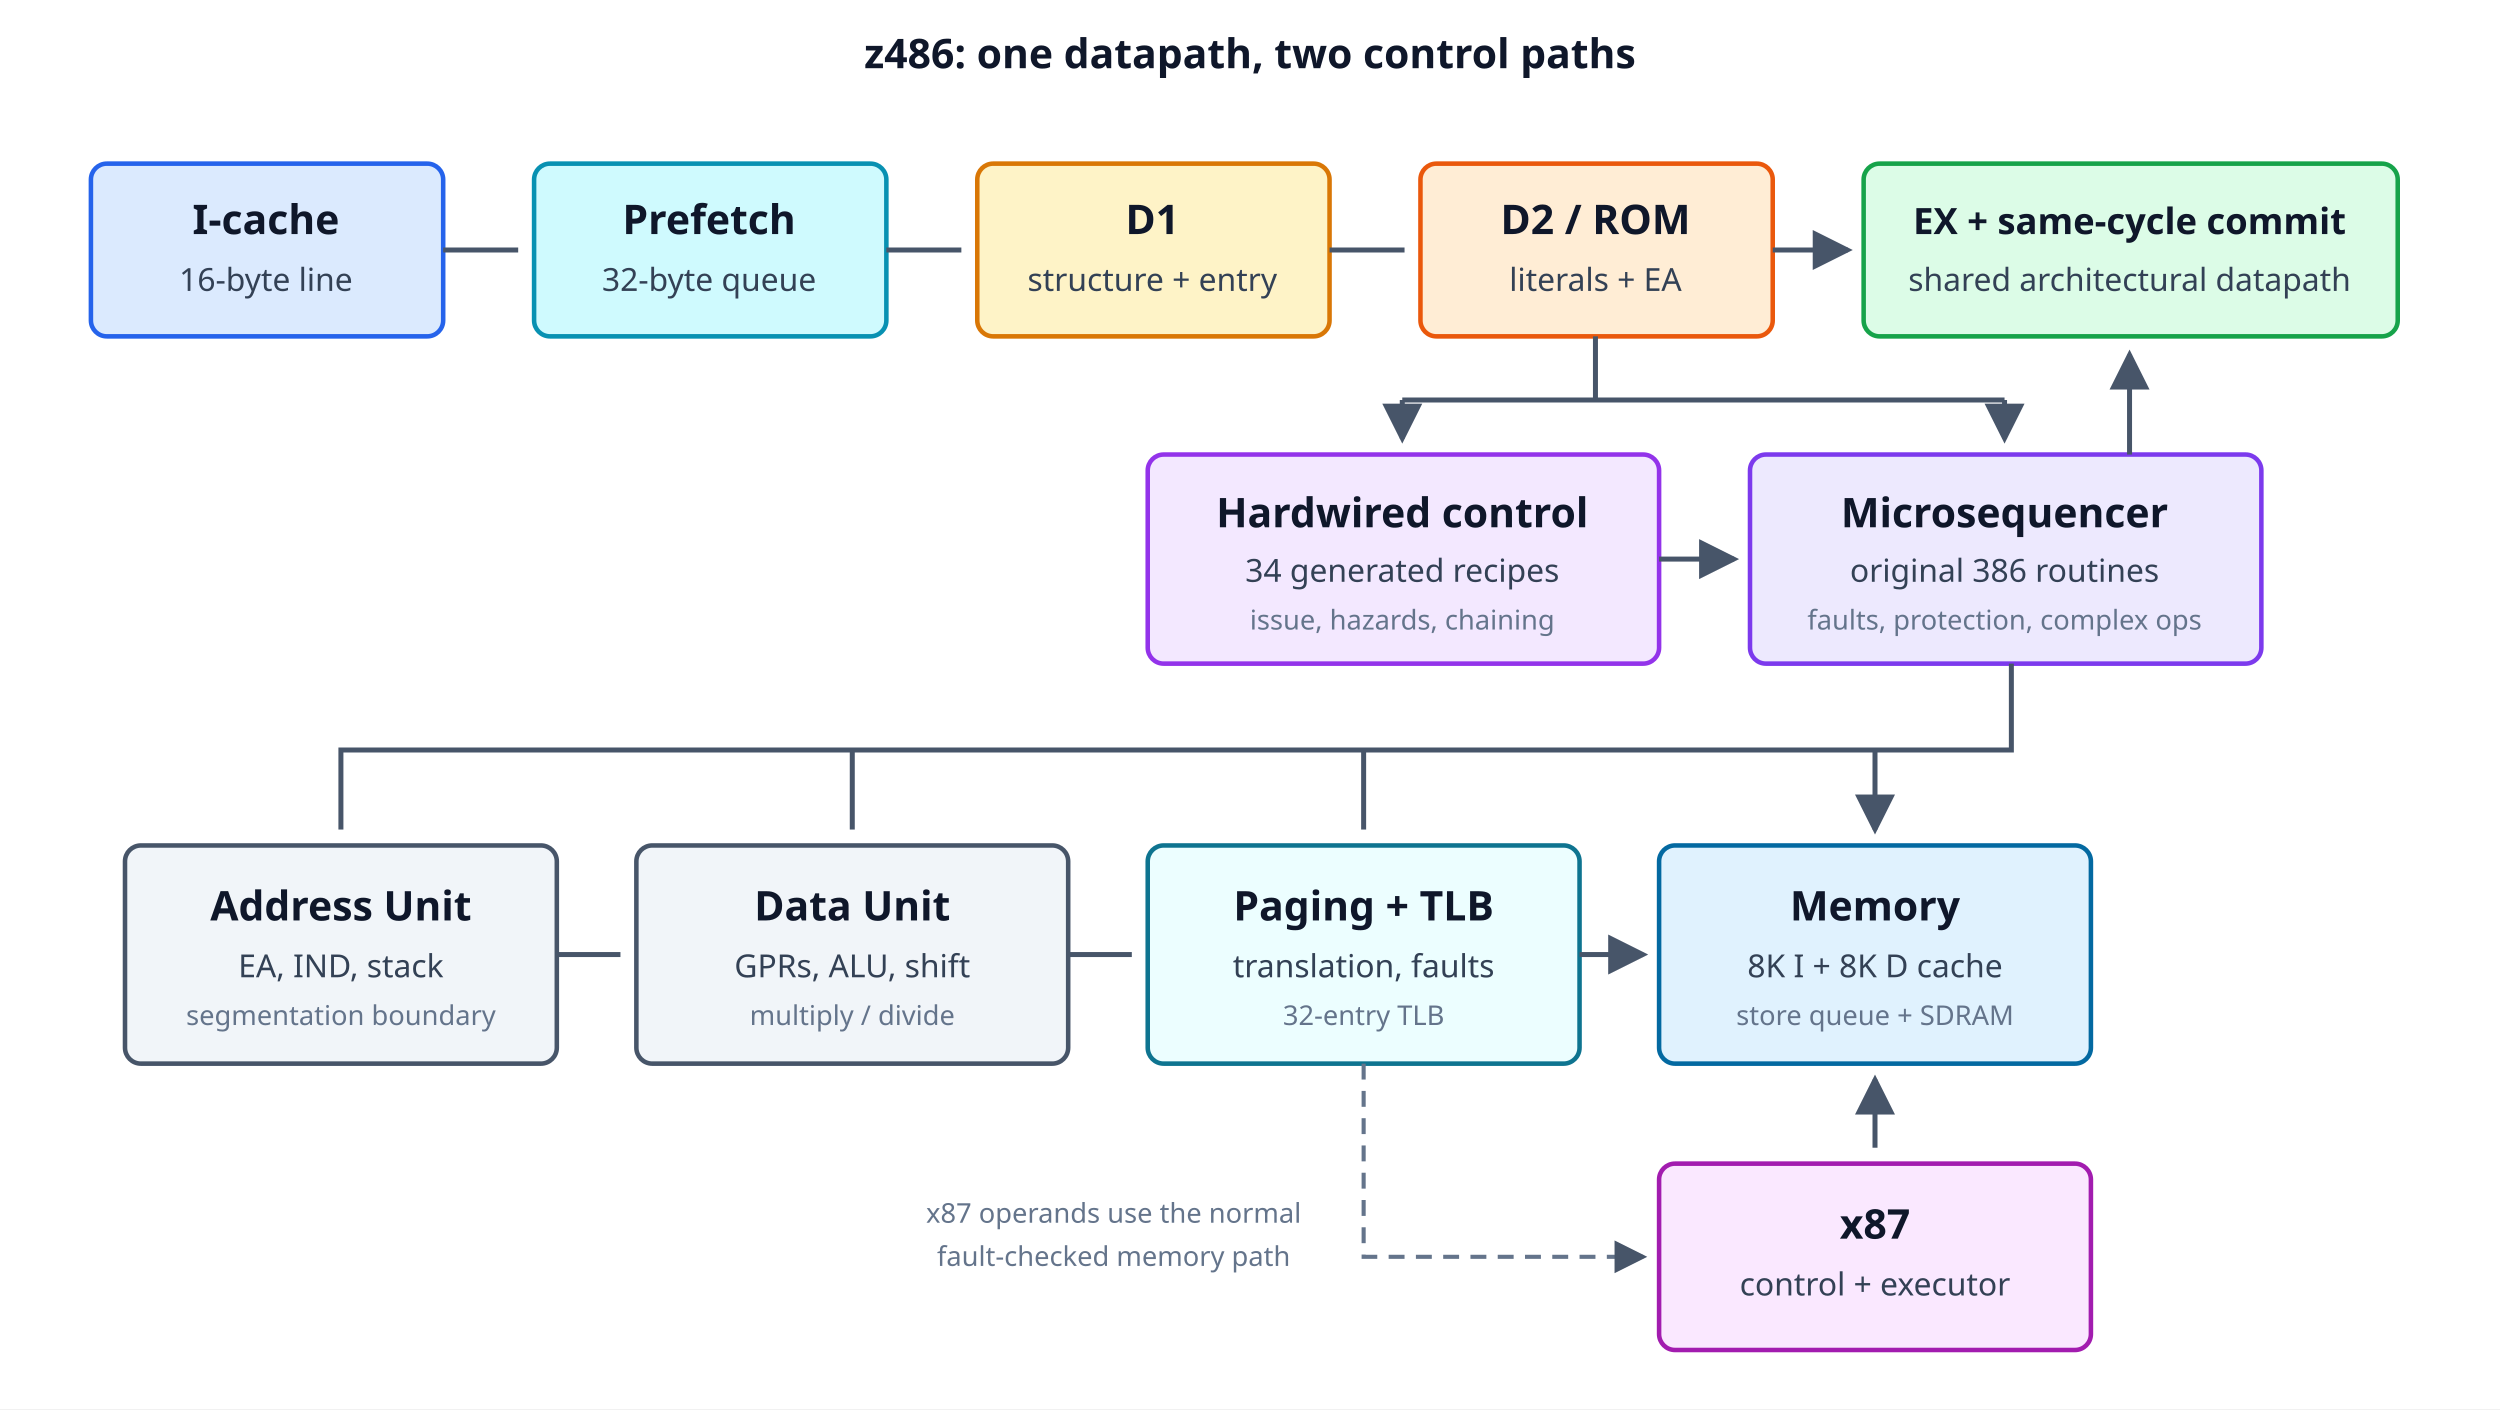
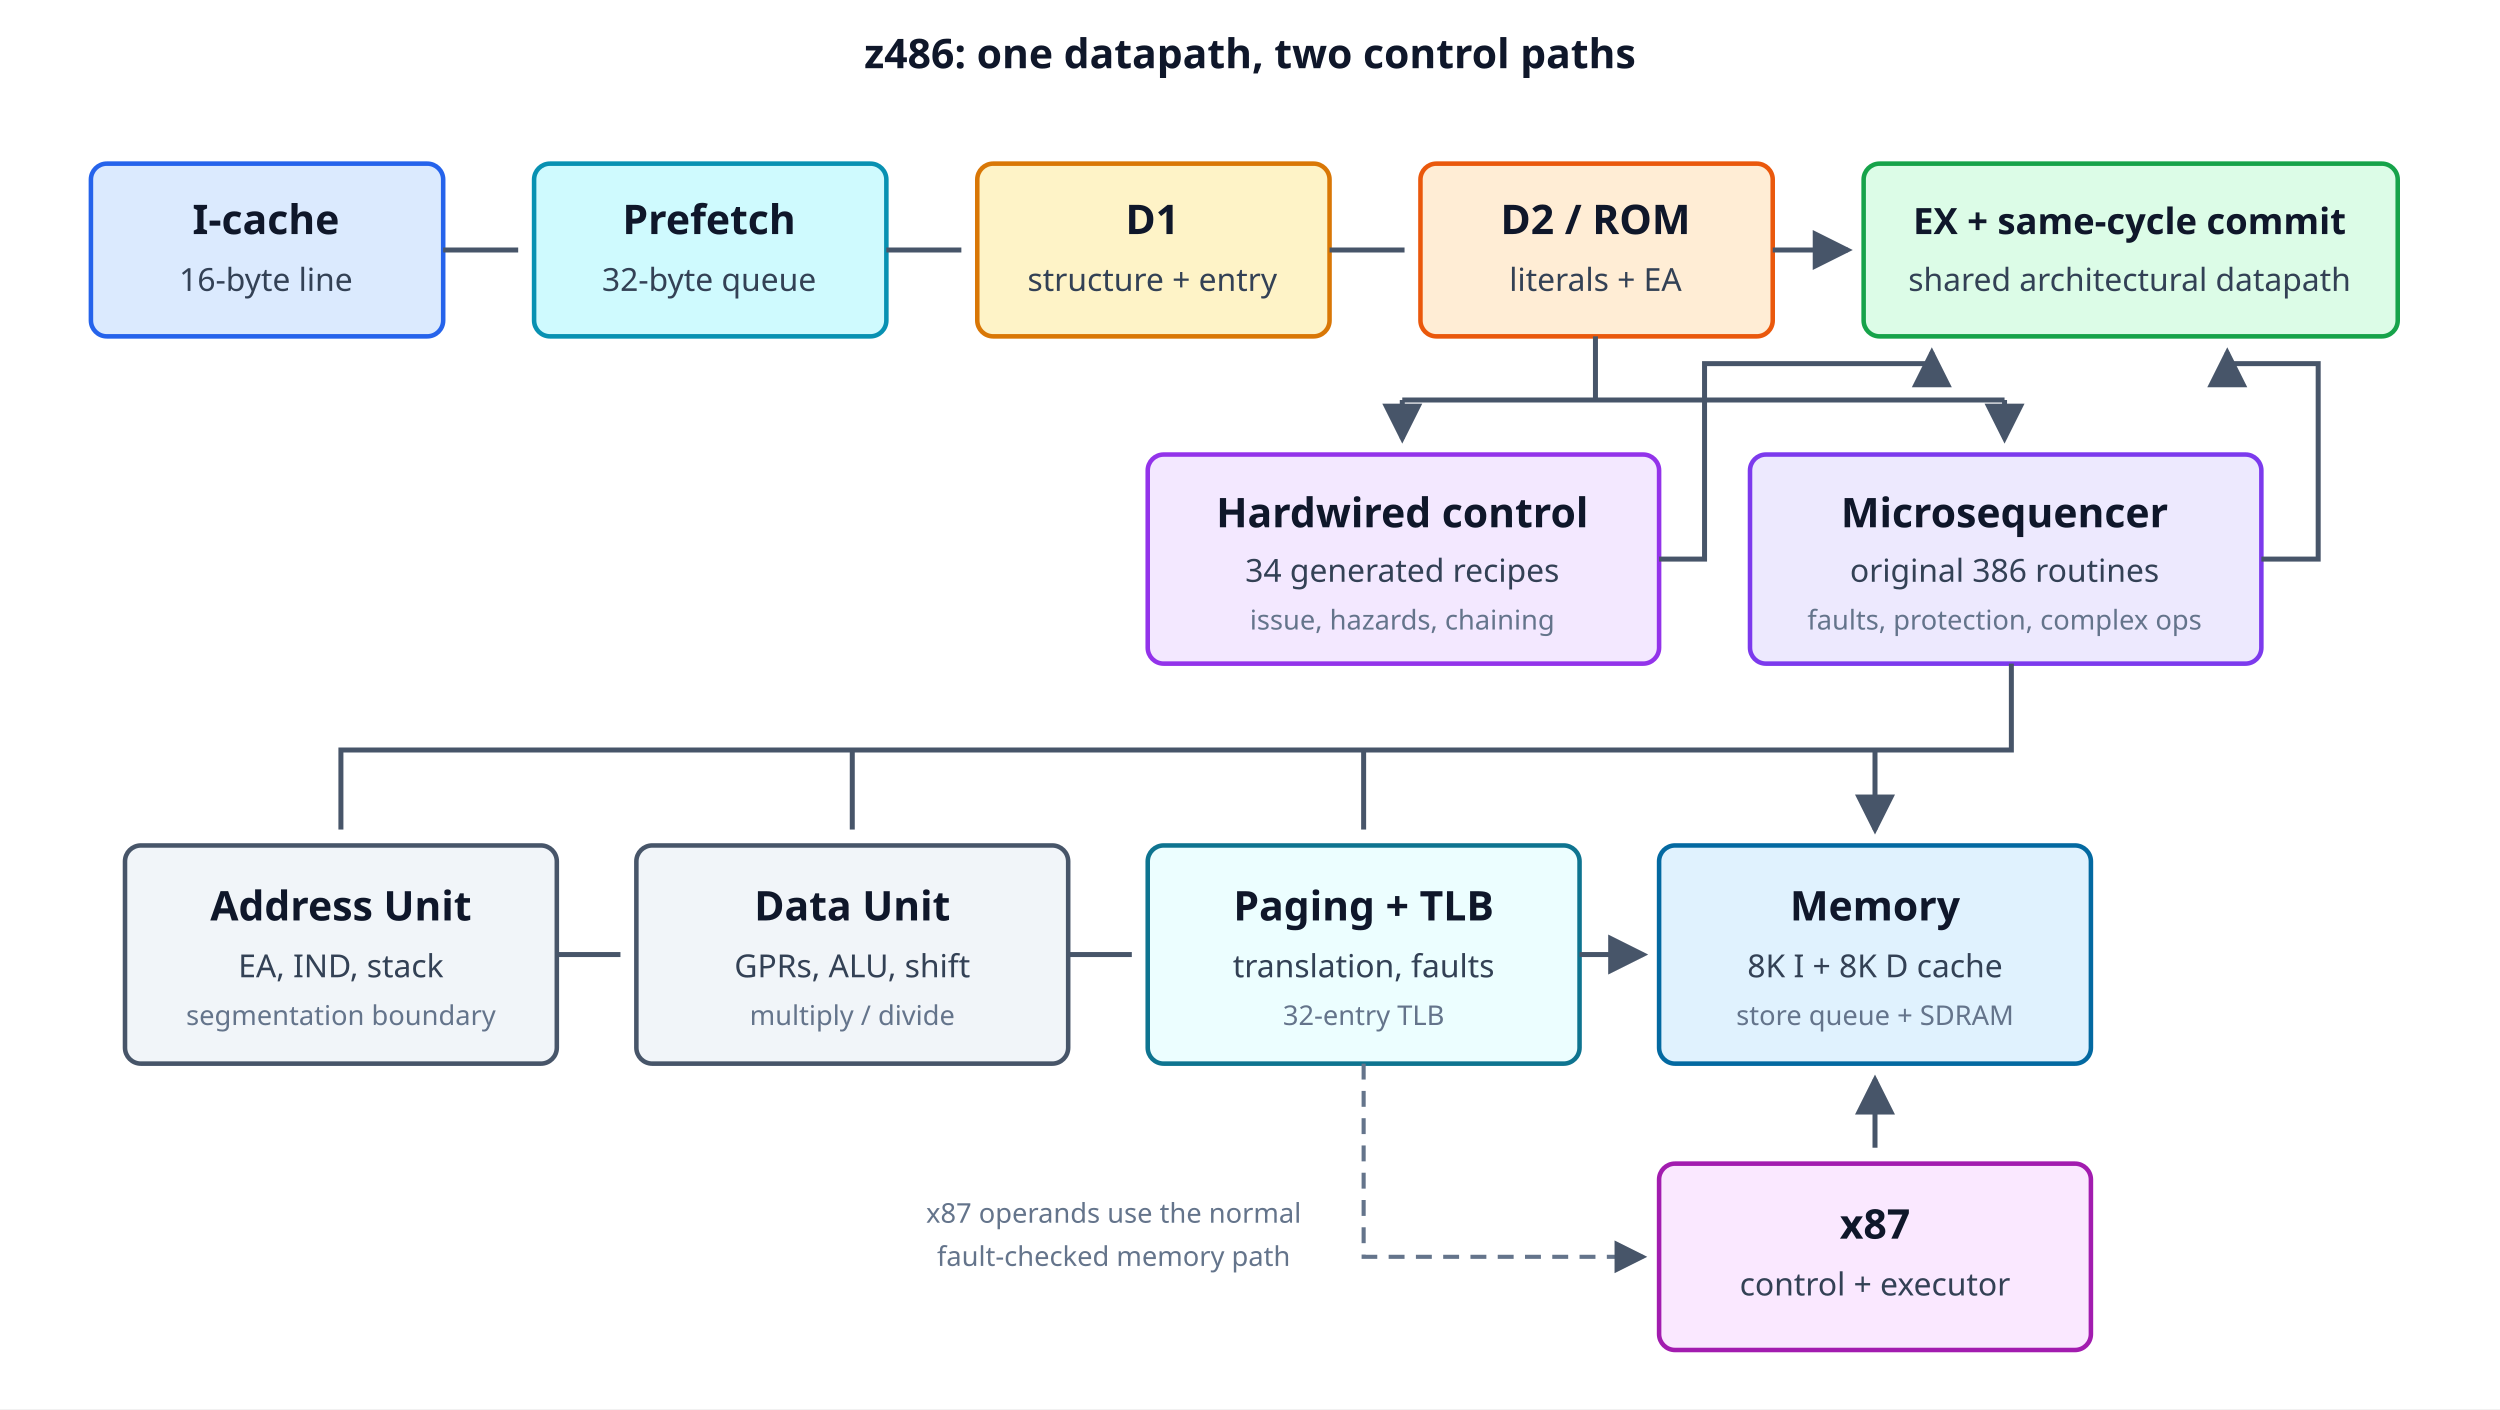
<svg xmlns="http://www.w3.org/2000/svg" viewBox="0 0 1100 620" role="img" aria-labelledby="title desc">
  <defs>
    <marker id="a" markerWidth="8" markerHeight="8" refX="7" refY="4" orient="auto">
      <path d="M0 0L8 4L0 8Z" fill="#475569" />
    </marker>
    <style>.box{stroke-width:2;rx:7}.h{font:600 18px system-ui,sans-serif;fill:#0f172a}.hs{font:600 16px system-ui,sans-serif;fill:#0f172a}.t{font:14px system-ui,sans-serif;fill:#334155}.s{font:12px system-ui,sans-serif;fill:#64748b}.wire{stroke:#475569;stroke-width:2.2;fill:none}.arrow{stroke:#475569;stroke-width:2.2;fill:none;marker-end:url(#a)}.dash{stroke:#64748b;stroke-width:1.8;stroke-dasharray:7 5;fill:none;marker-end:url(#a)}</style>
  </defs>
  <rect width="1100" height="620" fill="#fff" />
  <text x="550" y="30" text-anchor="middle" class="h">z486: one datapath, two control paths</text>
  <g text-anchor="middle">
    <rect x="40" y="72" width="155" height="76" class="box" fill="#dbeafe" stroke="#2563eb" />
    <text x="117" y="103" class="h">I-cache</text>
    <text x="117" y="128" class="t">16-byte line</text>
    <rect x="235" y="72" width="155" height="76" class="box" fill="#cffafe" stroke="#0891b2" />
    <text x="312" y="103" class="h">Prefetch</text>
    <text x="312" y="128" class="t">32-byte queue</text>
    <rect x="430" y="72" width="155" height="76" class="box" fill="#fef3c7" stroke="#d97706" />
    <text x="507" y="103" class="h">D1</text>
    <text x="507" y="128" class="t">structure + entry</text>
    <rect x="625" y="72" width="155" height="76" class="box" fill="#ffedd5" stroke="#ea580c" />
    <text x="702" y="103" class="h">D2 / ROM</text>
    <text x="702" y="128" class="t">literals + EA</text>
    <rect x="820" y="72" width="235" height="76" class="box" fill="#dcfce7" stroke="#16a34a" />
    <text x="937" y="103" class="hs">EX + same-cycle commit</text>
    <text x="937" y="128" class="t">shared architectural datapath</text>
  </g>
  <path d="M195 110H228M390 110H423M585 110H618M780 110H813" class="arrow" />
  <g text-anchor="middle">
    <rect x="505" y="200" width="225" height="92" class="box" fill="#f3e8ff" stroke="#9333ea" />
    <text x="617" y="232" class="h">Hardwired control</text>
    <text x="617" y="256" class="t">34 generated recipes</text>
    <text x="617" y="277" class="s">issue, hazards, chaining</text>
    <rect x="770" y="200" width="225" height="92" class="box" fill="#ede9fe" stroke="#7c3aed" />
    <text x="882" y="232" class="h">Microsequencer</text>
    <text x="882" y="256" class="t">original 386 routines</text>
    <text x="882" y="277" class="s">faults, protection, complex ops</text>
  </g>
  <path d="M702 148V176M617 176H882" class="wire" />
  <path d="M617 176V193" class="arrow" />
  <path d="M882 176V193" class="arrow" />
-   <path d="M730 246H763" class="arrow" />
-   <path d="M937 200V156" class="arrow" />
+   <path d="M730 246H750V160H850V155" class="arrow" />
+   <path d="M995 246H1020V160H980V155" class="arrow" />
  <g text-anchor="middle">
    <rect x="55" y="372" width="190" height="96" class="box" fill="#f1f5f9" stroke="#475569" />
    <text x="150" y="405" class="h">Address Unit</text>
    <text x="150" y="430" class="t">EA, IND, stack</text>
    <text x="150" y="451" class="s">segmentation boundary</text>
    <rect x="280" y="372" width="190" height="96" class="box" fill="#f1f5f9" stroke="#475569" />
    <text x="375" y="405" class="h">Data Unit</text>
    <text x="375" y="430" class="t">GPRs, ALU, shift</text>
    <text x="375" y="451" class="s">multiply / divide</text>
    <rect x="505" y="372" width="190" height="96" class="box" fill="#ecfeff" stroke="#0e7490" />
    <text x="600" y="405" class="h">Paging + TLB</text>
    <text x="600" y="430" class="t">translation, faults</text>
    <text x="600" y="451" class="s">32-entry TLB</text>
    <rect x="730" y="372" width="190" height="96" class="box" fill="#e0f2fe" stroke="#0369a1" />
    <text x="825" y="405" class="h">Memory</text>
    <text x="825" y="430" class="t">8K I + 8K D cache</text>
    <text x="825" y="451" class="s">store queue + SDRAM</text>
    <rect x="730" y="512" width="190" height="82" class="box" fill="#fae8ff" stroke="#a21caf" />
    <text x="825" y="545" class="h">x87</text>
    <text x="825" y="570" class="t">control + executor</text>
  </g>
  <path d="M885 292V330H150V365M885 330H375V365M885 330H600V365M885 330H825V365" class="arrow" />
  <path d="M245 420H273M470 420H498M695 420H723" class="arrow" />
  <path d="M825 505V475" class="arrow" />
  <path d="M600 468V553H723" class="dash" />
  <text x="490" y="538" text-anchor="middle" class="s">x87 operands use the normal</text>
  <text x="490" y="557" text-anchor="middle" class="s">fault-checked memory path</text>
</svg>
